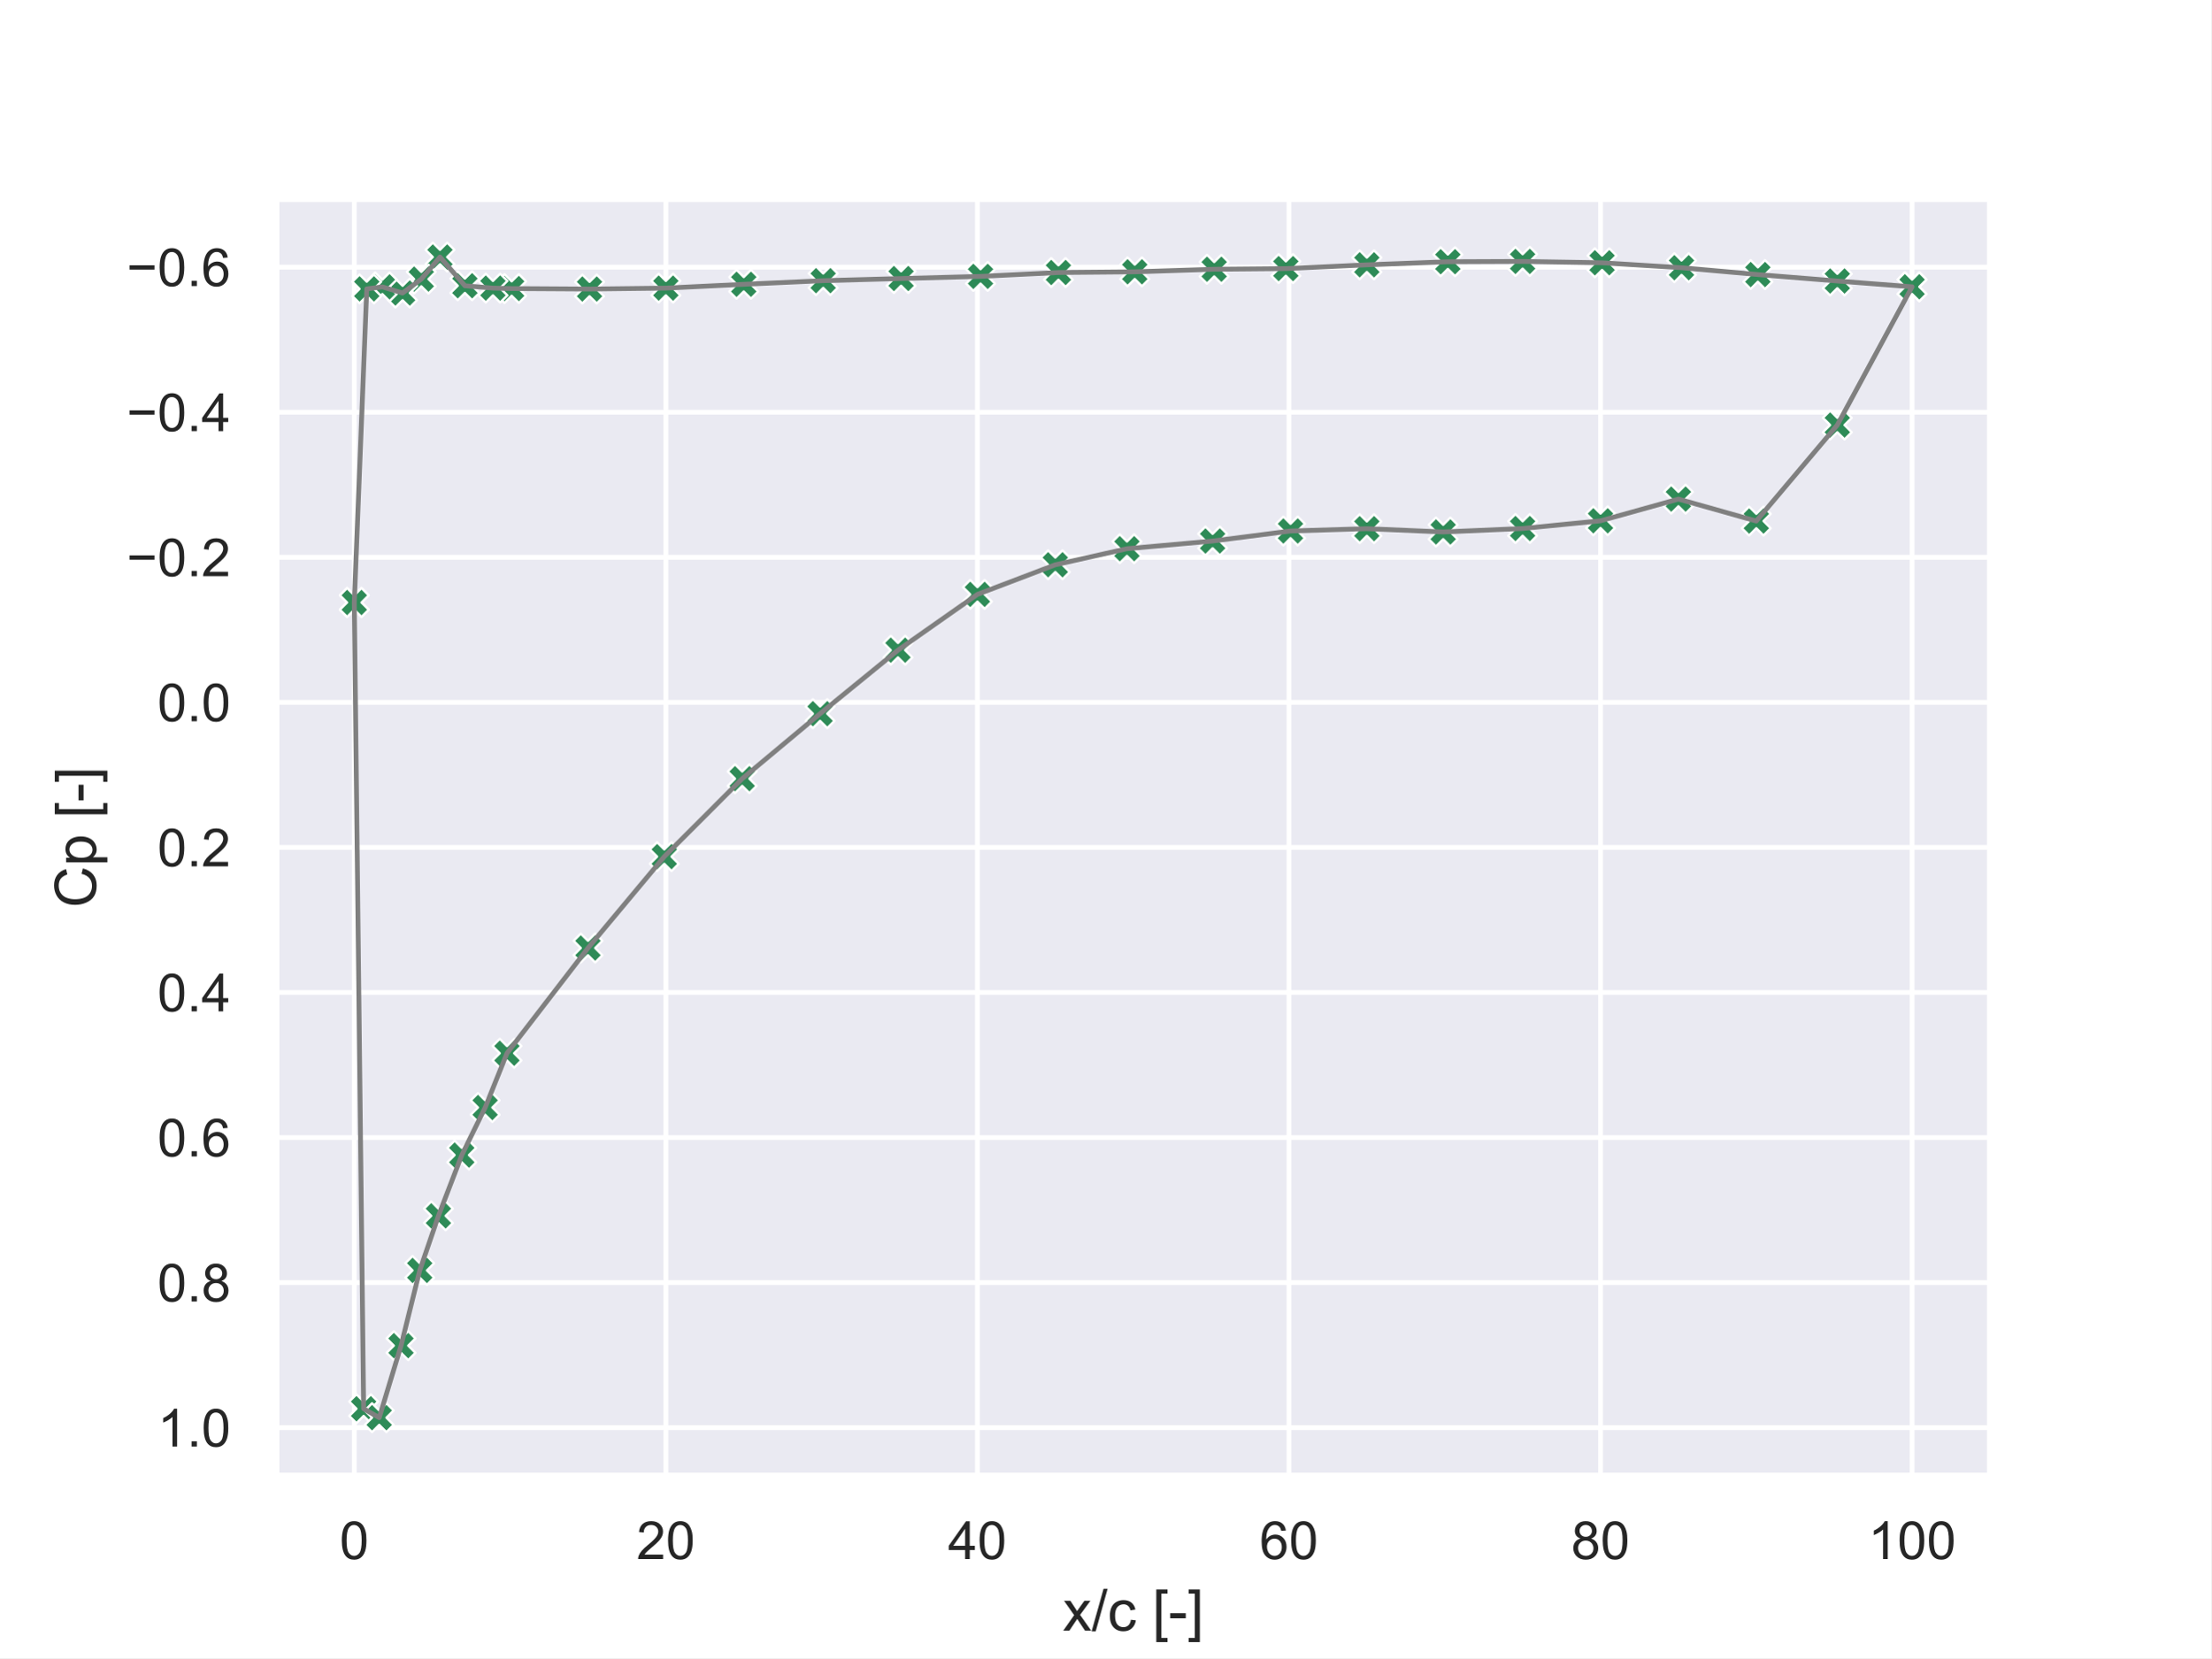
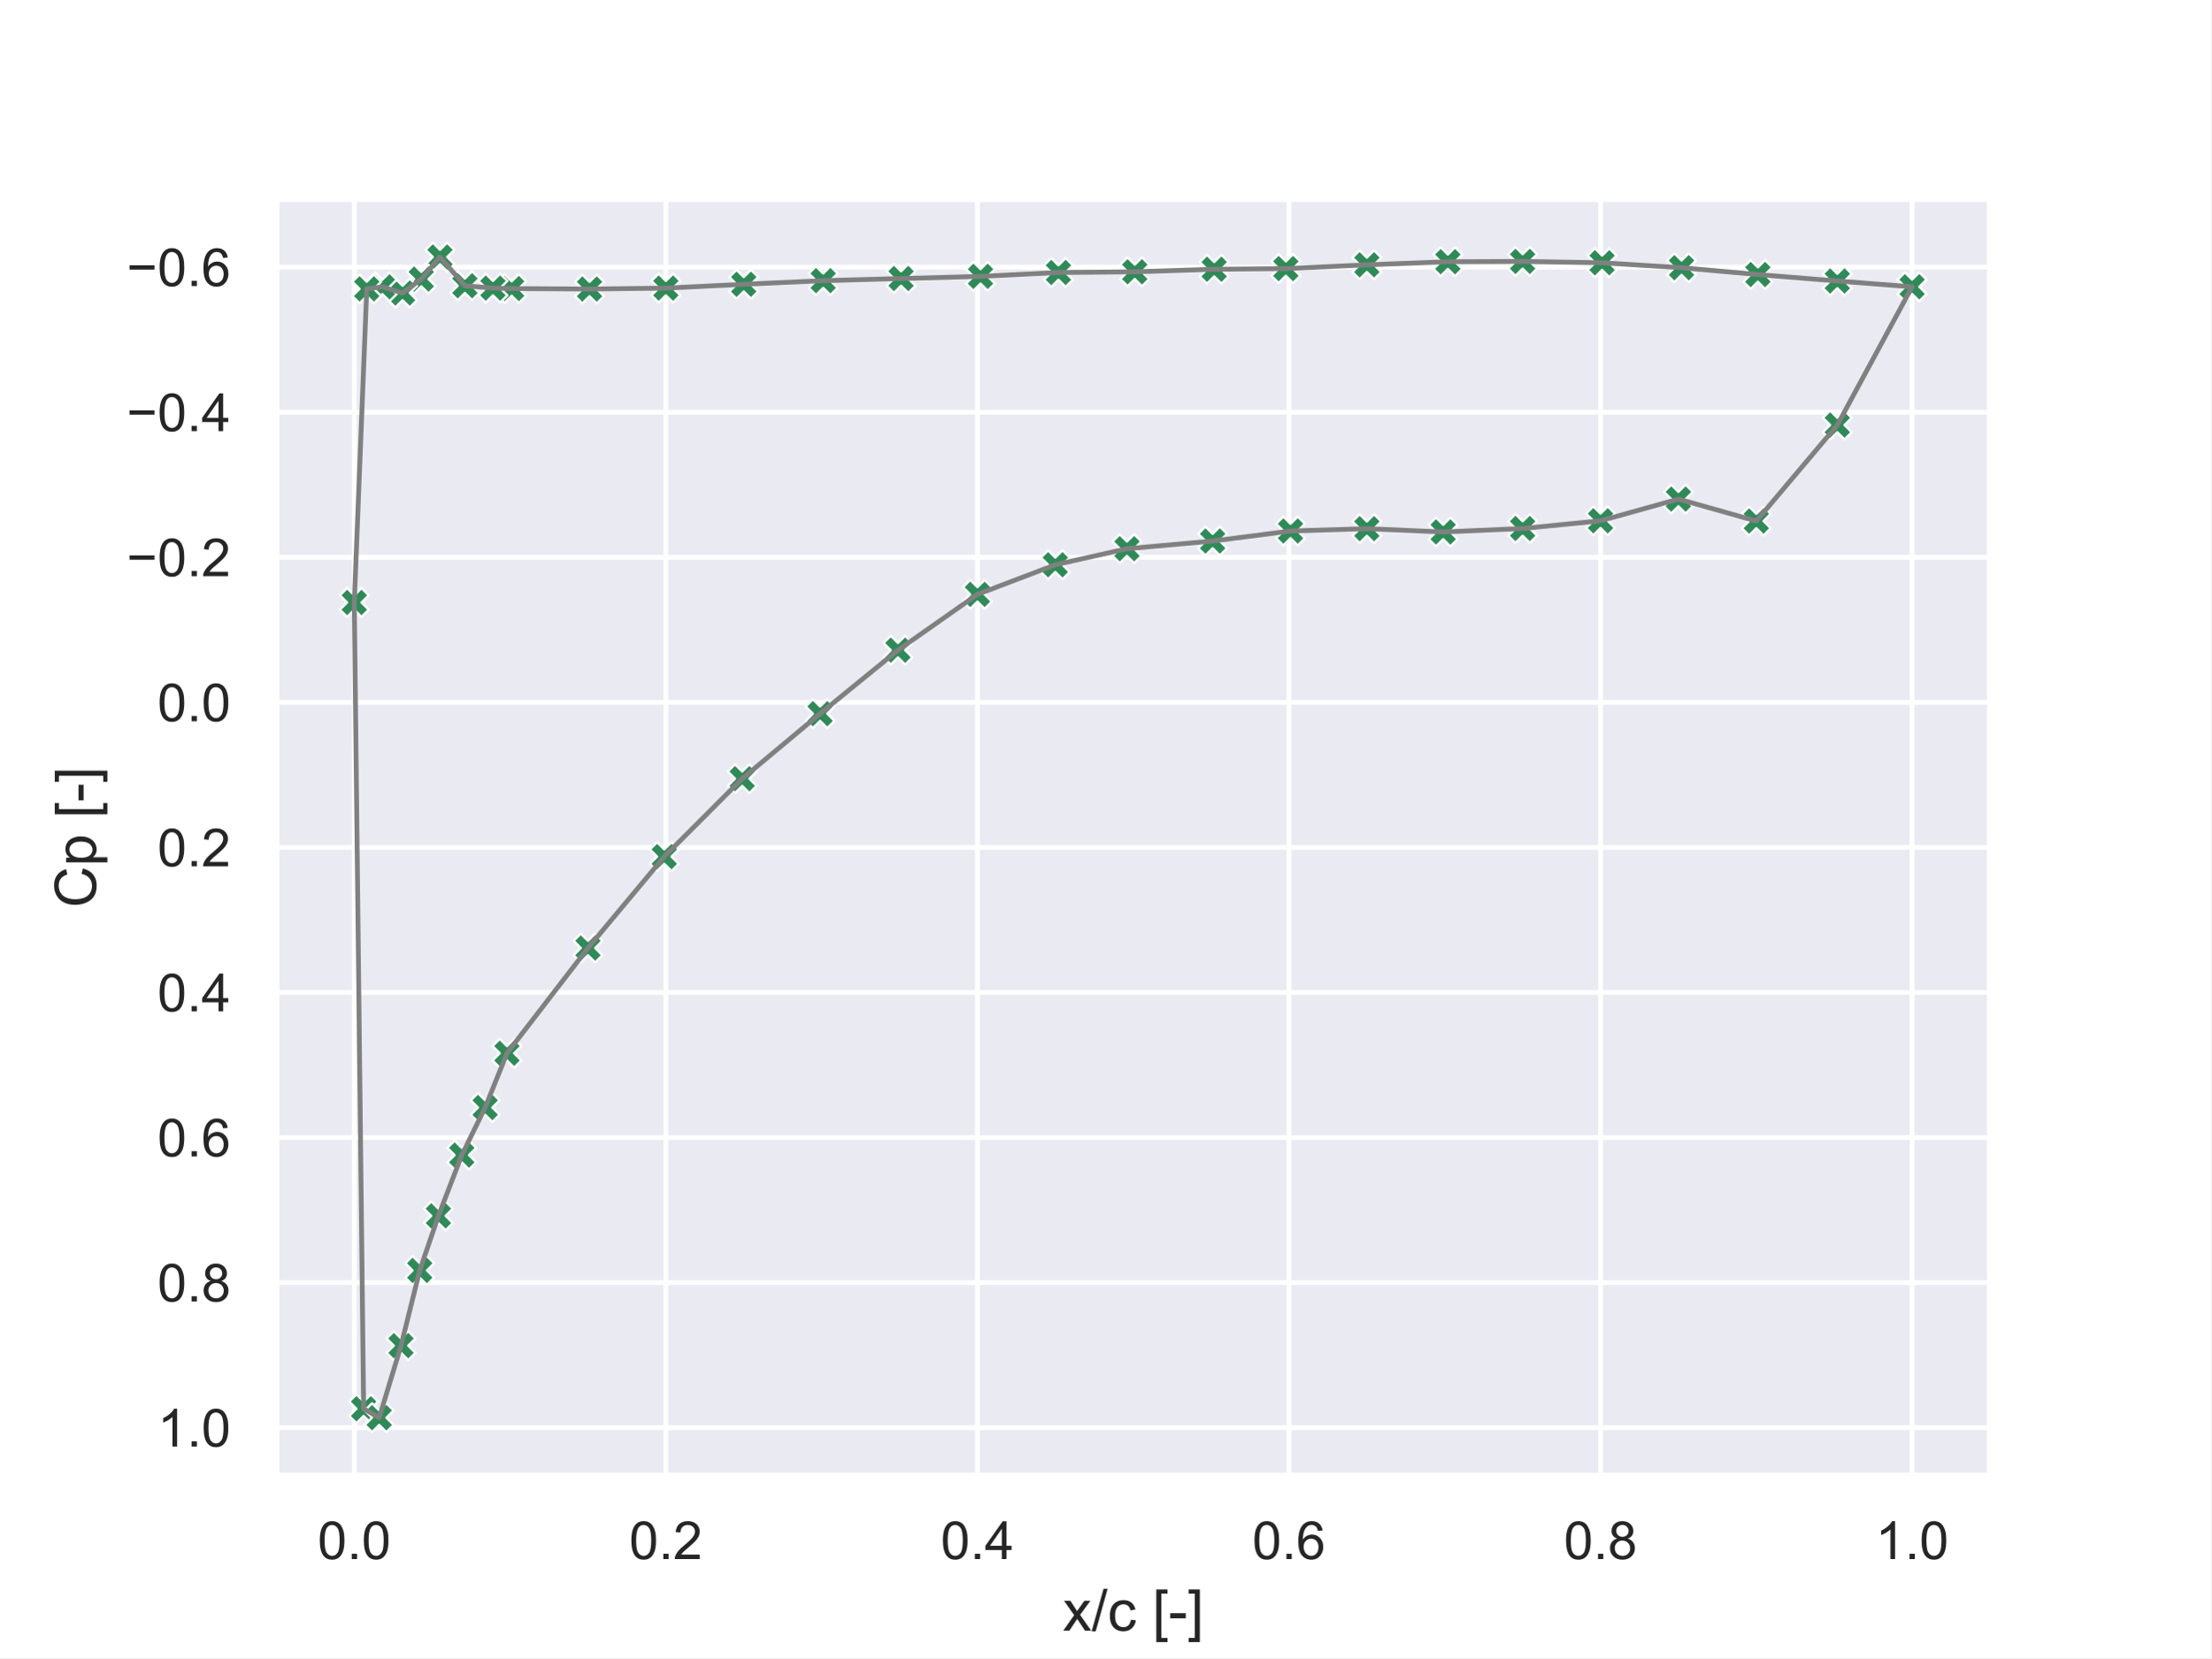
<svg xmlns="http://www.w3.org/2000/svg" xmlns:xlink="http://www.w3.org/1999/xlink" width="460.8pt" height="345.6pt" viewBox="0 0 460.8 345.6" version="1.1">
  <defs>
    <style type="text/css">*{stroke-linejoin: round; stroke-linecap: butt}</style>
  </defs>
  <g id="figure_1">
    <g id="patch_1">
      <path d="M 0 345.6  L 460.8 345.6  L 460.8 0  L 0 0  z " style="fill: #ffffff" />
    </g>
    <g id="axes_1">
      <g id="patch_2">
        <path d="M 57.6 307.584  L 414.72 307.584  L 414.72 41.472  L 57.6 41.472  z " style="fill: #eaeaf2" />
      </g>
      <g id="matplotlib.axis_1">
        <g id="xtick_1">
          <g id="line2d_1">
-             <path d="M 73.833 307.584  L 73.833 41.472  " clip-path="url(#pc8e60179b9)" style="fill: none; stroke: #ffffff; stroke-linecap: round" />
+             <path d="M 73.833 307.584  L 73.833 41.472  " clip-path="url(#p82bed51381)" style="fill: none; stroke: #ffffff; stroke-linecap: round" />
          </g>
          <g id="text_1">
-             <g style="fill: #262626" transform="translate(70.77421 324.9576) scale(0.11 -0.11)">
+             <g style="fill: #262626" transform="translate(66.18773 324.9576) scale(0.11 -0.11)">
              <defs>
                <path id="ArialMT-30" d="M 266 2259  Q 266 3072 433 3567  Q 600 4063 929 4331  Q 1259 4600 1759 4600  Q 2128 4600 2406 4451  Q 2684 4303 2865 4023  Q 3047 3744 3150 3342  Q 3253 2941 3253 2259  Q 3253 1453 3087 958  Q 2922 463 2592 192  Q 2263 -78 1759 -78  Q 1097 -78 719 397  Q 266 969 266 2259  z M 844 2259  Q 844 1131 1108 757  Q 1372 384 1759 384  Q 2147 384 2411 759  Q 2675 1134 2675 2259  Q 2675 3391 2411 3762  Q 2147 4134 1753 4134  Q 1366 4134 1134 3806  Q 844 3388 844 2259  z " transform="scale(0.015625)" />
-               </defs>
-               <use xlink:href="#ArialMT-30" />
+                 <path id="ArialMT-2e" d="M 581 0  L 581 641  L 1222 641  L 1222 0  L 581 0  z " transform="scale(0.015625)" />
+               </defs>
+               <use xlink:href="#ArialMT-30" />
+               <use xlink:href="#ArialMT-2e" x="55.615" />
+               <use xlink:href="#ArialMT-30" x="83.398" />
            </g>
          </g>
        </g>
        <g id="xtick_2">
          <g id="line2d_2">
-             <path d="M 138.764 307.584  L 138.764 41.472  " clip-path="url(#pc8e60179b9)" style="fill: none; stroke: #ffffff; stroke-linecap: round" />
+             <path d="M 138.764 307.584  L 138.764 41.472  " clip-path="url(#p82bed51381)" style="fill: none; stroke: #ffffff; stroke-linecap: round" />
          </g>
          <g id="text_2">
-             <g style="fill: #262626" transform="translate(132.6466 324.9576) scale(0.11 -0.11)">
+             <g style="fill: #262626" transform="translate(131.1186 324.9576) scale(0.11 -0.11)">
              <defs>
                <path id="ArialMT-32" d="M 3222 541  L 3222 0  L 194 0  Q 188 203 259 391  Q 375 700 629 1000  Q 884 1300 1366 1694  Q 2113 2306 2375 2664  Q 2638 3022 2638 3341  Q 2638 3675 2398 3904  Q 2159 4134 1775 4134  Q 1369 4134 1125 3890  Q 881 3647 878 3216  L 300 3275  Q 359 3922 746 4261  Q 1134 4600 1788 4600  Q 2447 4600 2831 4234  Q 3216 3869 3216 3328  Q 3216 3053 3103 2787  Q 2991 2522 2730 2228  Q 2469 1934 1863 1422  Q 1356 997 1212 845  Q 1069 694 975 541  L 3222 541  z " transform="scale(0.015625)" />
              </defs>
-               <use xlink:href="#ArialMT-32" />
-               <use xlink:href="#ArialMT-30" x="55.615" />
+               <use xlink:href="#ArialMT-30" />
+               <use xlink:href="#ArialMT-2e" x="55.615" />
+               <use xlink:href="#ArialMT-32" x="83.398" />
            </g>
          </g>
        </g>
        <g id="xtick_3">
          <g id="line2d_3">
-             <path d="M 203.695 307.584  L 203.695 41.472  " clip-path="url(#pc8e60179b9)" style="fill: none; stroke: #ffffff; stroke-linecap: round" />
+             <path d="M 203.695 307.584  L 203.695 41.472  " clip-path="url(#p82bed51381)" style="fill: none; stroke: #ffffff; stroke-linecap: round" />
          </g>
          <g id="text_3">
-             <g style="fill: #262626" transform="translate(197.5775 324.9576) scale(0.11 -0.11)">
+             <g style="fill: #262626" transform="translate(196.0495 324.9576) scale(0.11 -0.11)">
              <defs>
                <path id="ArialMT-34" d="M 2069 0  L 2069 1097  L 81 1097  L 81 1613  L 2172 4581  L 2631 4581  L 2631 1613  L 3250 1613  L 3250 1097  L 2631 1097  L 2631 0  L 2069 0  z M 2069 1613  L 2069 3678  L 634 1613  L 2069 1613  z " transform="scale(0.015625)" />
              </defs>
-               <use xlink:href="#ArialMT-34" />
-               <use xlink:href="#ArialMT-30" x="55.615" />
+               <use xlink:href="#ArialMT-30" />
+               <use xlink:href="#ArialMT-2e" x="55.615" />
+               <use xlink:href="#ArialMT-34" x="83.398" />
            </g>
          </g>
        </g>
        <g id="xtick_4">
          <g id="line2d_4">
-             <path d="M 268.625 307.584  L 268.625 41.472  " clip-path="url(#pc8e60179b9)" style="fill: none; stroke: #ffffff; stroke-linecap: round" />
+             <path d="M 268.625 307.584  L 268.625 41.472  " clip-path="url(#p82bed51381)" style="fill: none; stroke: #ffffff; stroke-linecap: round" />
          </g>
          <g id="text_4">
-             <g style="fill: #262626" transform="translate(262.5084 324.9576) scale(0.11 -0.11)">
+             <g style="fill: #262626" transform="translate(260.9805 324.9576) scale(0.11 -0.11)">
              <defs>
                <path id="ArialMT-36" d="M 3184 3459  L 2625 3416  Q 2550 3747 2413 3897  Q 2184 4138 1850 4138  Q 1581 4138 1378 3988  Q 1113 3794 959 3422  Q 806 3050 800 2363  Q 1003 2672 1297 2822  Q 1591 2972 1913 2972  Q 2475 2972 2870 2558  Q 3266 2144 3266 1488  Q 3266 1056 3080 686  Q 2894 316 2569 119  Q 2244 -78 1831 -78  Q 1128 -78 684 439  Q 241 956 241 2144  Q 241 3472 731 4075  Q 1159 4600 1884 4600  Q 2425 4600 2770 4297  Q 3116 3994 3184 3459  z M 888 1484  Q 888 1194 1011 928  Q 1134 663 1356 523  Q 1578 384 1822 384  Q 2178 384 2434 671  Q 2691 959 2691 1453  Q 2691 1928 2437 2201  Q 2184 2475 1800 2475  Q 1419 2475 1153 2201  Q 888 1928 888 1484  z " transform="scale(0.015625)" />
              </defs>
-               <use xlink:href="#ArialMT-36" />
-               <use xlink:href="#ArialMT-30" x="55.615" />
+               <use xlink:href="#ArialMT-30" />
+               <use xlink:href="#ArialMT-2e" x="55.615" />
+               <use xlink:href="#ArialMT-36" x="83.398" />
            </g>
          </g>
        </g>
        <g id="xtick_5">
          <g id="line2d_5">
-             <path d="M 333.556 307.584  L 333.556 41.472  " clip-path="url(#pc8e60179b9)" style="fill: none; stroke: #ffffff; stroke-linecap: round" />
+             <path d="M 333.556 307.584  L 333.556 41.472  " clip-path="url(#p82bed51381)" style="fill: none; stroke: #ffffff; stroke-linecap: round" />
          </g>
          <g id="text_5">
-             <g style="fill: #262626" transform="translate(327.4393 324.9576) scale(0.11 -0.11)">
+             <g style="fill: #262626" transform="translate(325.9114 324.9576) scale(0.11 -0.11)">
              <defs>
                <path id="ArialMT-38" d="M 1131 2484  Q 781 2613 612 2850  Q 444 3088 444 3419  Q 444 3919 803 4259  Q 1163 4600 1759 4600  Q 2359 4600 2725 4251  Q 3091 3903 3091 3403  Q 3091 3084 2923 2848  Q 2756 2613 2416 2484  Q 2838 2347 3058 2040  Q 3278 1734 3278 1309  Q 3278 722 2862 322  Q 2447 -78 1769 -78  Q 1091 -78 675 323  Q 259 725 259 1325  Q 259 1772 486 2073  Q 713 2375 1131 2484  z M 1019 3438  Q 1019 3113 1228 2906  Q 1438 2700 1772 2700  Q 2097 2700 2305 2904  Q 2513 3109 2513 3406  Q 2513 3716 2298 3927  Q 2084 4138 1766 4138  Q 1444 4138 1231 3931  Q 1019 3725 1019 3438  z M 838 1322  Q 838 1081 952 856  Q 1066 631 1291 507  Q 1516 384 1775 384  Q 2178 384 2440 643  Q 2703 903 2703 1303  Q 2703 1709 2433 1975  Q 2163 2241 1756 2241  Q 1359 2241 1098 1978  Q 838 1716 838 1322  z " transform="scale(0.015625)" />
              </defs>
-               <use xlink:href="#ArialMT-38" />
-               <use xlink:href="#ArialMT-30" x="55.615" />
+               <use xlink:href="#ArialMT-30" />
+               <use xlink:href="#ArialMT-2e" x="55.615" />
+               <use xlink:href="#ArialMT-38" x="83.398" />
            </g>
          </g>
        </g>
        <g id="xtick_6">
          <g id="line2d_6">
-             <path d="M 398.487 307.584  L 398.487 41.472  " clip-path="url(#pc8e60179b9)" style="fill: none; stroke: #ffffff; stroke-linecap: round" />
+             <path d="M 398.487 307.584  L 398.487 41.472  " clip-path="url(#p82bed51381)" style="fill: none; stroke: #ffffff; stroke-linecap: round" />
          </g>
          <g id="text_6">
-             <g style="fill: #262626" transform="translate(389.3117 324.9576) scale(0.11 -0.11)">
+             <g style="fill: #262626" transform="translate(390.8423 324.9576) scale(0.11 -0.11)">
              <defs>
                <path id="ArialMT-31" d="M 2384 0  L 1822 0  L 1822 3584  Q 1619 3391 1289 3197  Q 959 3003 697 2906  L 697 3450  Q 1169 3672 1522 3987  Q 1875 4303 2022 4600  L 2384 4600  L 2384 0  z " transform="scale(0.015625)" />
              </defs>
              <use xlink:href="#ArialMT-31" />
-               <use xlink:href="#ArialMT-30" x="55.615" />
-               <use xlink:href="#ArialMT-30" x="111.23" />
+               <use xlink:href="#ArialMT-2e" x="55.615" />
+               <use xlink:href="#ArialMT-30" x="83.398" />
            </g>
          </g>
        </g>
        <g id="text_7">
          <g style="fill: #262626" transform="translate(221.4947 339.8795) scale(0.12 -0.12)">
            <defs>
              <path id="ArialMT-78" d="M 47 0  L 1259 1725  L 138 3319  L 841 3319  L 1350 2541  Q 1494 2319 1581 2169  Q 1719 2375 1834 2534  L 2394 3319  L 3066 3319  L 1919 1756  L 3153 0  L 2463 0  L 1781 1031  L 1600 1309  L 728 0  L 47 0  z " transform="scale(0.015625)" />
              <path id="ArialMT-2f" d="M 0 -78  L 1328 4659  L 1778 4659  L 453 -78  L 0 -78  z " transform="scale(0.015625)" />
              <path id="ArialMT-63" d="M 2588 1216  L 3141 1144  Q 3050 572 2676 248  Q 2303 -75 1759 -75  Q 1078 -75 664 370  Q 250 816 250 1647  Q 250 2184 428 2587  Q 606 2991 970 3192  Q 1334 3394 1763 3394  Q 2303 3394 2647 3120  Q 2991 2847 3088 2344  L 2541 2259  Q 2463 2594 2264 2762  Q 2066 2931 1784 2931  Q 1359 2931 1093 2626  Q 828 2322 828 1663  Q 828 994 1084 691  Q 1341 388 1753 388  Q 2084 388 2306 591  Q 2528 794 2588 1216  z " transform="scale(0.015625)" />
              <path id="ArialMT-20" transform="scale(0.015625)" />
              <path id="ArialMT-5b" d="M 434 -1272  L 434 4581  L 1675 4581  L 1675 4116  L 997 4116  L 997 -806  L 1675 -806  L 1675 -1272  L 434 -1272  z " transform="scale(0.015625)" />
              <path id="ArialMT-2d" d="M 203 1375  L 203 1941  L 1931 1941  L 1931 1375  L 203 1375  z " transform="scale(0.015625)" />
              <path id="ArialMT-5d" d="M 1363 -1272  L 122 -1272  L 122 -806  L 800 -806  L 800 4116  L 122 4116  L 122 4581  L 1363 4581  L 1363 -1272  z " transform="scale(0.015625)" />
            </defs>
            <use xlink:href="#ArialMT-78" />
            <use xlink:href="#ArialMT-2f" x="50" />
            <use xlink:href="#ArialMT-63" x="77.783" />
            <use xlink:href="#ArialMT-20" x="127.783" />
            <use xlink:href="#ArialMT-5b" x="155.566" />
            <use xlink:href="#ArialMT-2d" x="183.35" />
            <use xlink:href="#ArialMT-5d" x="216.65" />
          </g>
        </g>
      </g>
      <g id="matplotlib.axis_2">
        <g id="ytick_1">
          <g id="line2d_7">
-             <path d="M 57.6 55.686  L 414.72 55.686  " clip-path="url(#pc8e60179b9)" style="fill: none; stroke: #ffffff; stroke-linecap: round" />
+             <path d="M 57.6 55.686  L 414.72 55.686  " clip-path="url(#p82bed51381)" style="fill: none; stroke: #ffffff; stroke-linecap: round" />
          </g>
          <g id="text_8">
            <g style="fill: #262626" transform="translate(26.38531 59.62283) scale(0.11 -0.11)">
              <defs>
                <path id="ArialMT-2212" d="M 3381 1997  L 356 1997  L 356 2522  L 3381 2522  L 3381 1997  z " transform="scale(0.015625)" />
-                 <path id="ArialMT-2e" d="M 581 0  L 581 641  L 1222 641  L 1222 0  L 581 0  z " transform="scale(0.015625)" />
              </defs>
              <use xlink:href="#ArialMT-2212" />
              <use xlink:href="#ArialMT-30" x="58.398" />
              <use xlink:href="#ArialMT-2e" x="114.014" />
              <use xlink:href="#ArialMT-36" x="141.797" />
            </g>
          </g>
        </g>
        <g id="ytick_2">
          <g id="line2d_8">
-             <path d="M 57.6 85.922  L 414.72 85.922  " clip-path="url(#pc8e60179b9)" style="fill: none; stroke: #ffffff; stroke-linecap: round" />
+             <path d="M 57.6 85.922  L 414.72 85.922  " clip-path="url(#p82bed51381)" style="fill: none; stroke: #ffffff; stroke-linecap: round" />
          </g>
          <g id="text_9">
            <g style="fill: #262626" transform="translate(26.38531 89.85886) scale(0.11 -0.11)">
              <use xlink:href="#ArialMT-2212" />
              <use xlink:href="#ArialMT-30" x="58.398" />
              <use xlink:href="#ArialMT-2e" x="114.014" />
              <use xlink:href="#ArialMT-34" x="141.797" />
            </g>
          </g>
        </g>
        <g id="ytick_3">
          <g id="line2d_9">
-             <path d="M 57.6 116.158  L 414.72 116.158  " clip-path="url(#pc8e60179b9)" style="fill: none; stroke: #ffffff; stroke-linecap: round" />
+             <path d="M 57.6 116.158  L 414.72 116.158  " clip-path="url(#p82bed51381)" style="fill: none; stroke: #ffffff; stroke-linecap: round" />
          </g>
          <g id="text_10">
            <g style="fill: #262626" transform="translate(26.38531 120.0949) scale(0.11 -0.11)">
              <use xlink:href="#ArialMT-2212" />
              <use xlink:href="#ArialMT-30" x="58.398" />
              <use xlink:href="#ArialMT-2e" x="114.014" />
              <use xlink:href="#ArialMT-32" x="141.797" />
            </g>
          </g>
        </g>
        <g id="ytick_4">
          <g id="line2d_10">
-             <path d="M 57.6 146.394  L 414.72 146.394  " clip-path="url(#pc8e60179b9)" style="fill: none; stroke: #ffffff; stroke-linecap: round" />
+             <path d="M 57.6 146.394  L 414.72 146.394  " clip-path="url(#p82bed51381)" style="fill: none; stroke: #ffffff; stroke-linecap: round" />
          </g>
          <g id="text_11">
            <g style="fill: #262626" transform="translate(32.81 150.3309) scale(0.11 -0.11)">
              <use xlink:href="#ArialMT-30" />
              <use xlink:href="#ArialMT-2e" x="55.615" />
              <use xlink:href="#ArialMT-30" x="83.398" />
            </g>
          </g>
        </g>
        <g id="ytick_5">
          <g id="line2d_11">
-             <path d="M 57.6 176.63  L 414.72 176.63  " clip-path="url(#pc8e60179b9)" style="fill: none; stroke: #ffffff; stroke-linecap: round" />
+             <path d="M 57.6 176.63  L 414.72 176.63  " clip-path="url(#p82bed51381)" style="fill: none; stroke: #ffffff; stroke-linecap: round" />
          </g>
          <g id="text_12">
            <g style="fill: #262626" transform="translate(32.81 180.567) scale(0.11 -0.11)">
              <use xlink:href="#ArialMT-30" />
              <use xlink:href="#ArialMT-2e" x="55.615" />
              <use xlink:href="#ArialMT-32" x="83.398" />
            </g>
          </g>
        </g>
        <g id="ytick_6">
          <g id="line2d_12">
-             <path d="M 57.6 206.866  L 414.72 206.866  " clip-path="url(#pc8e60179b9)" style="fill: none; stroke: #ffffff; stroke-linecap: round" />
+             <path d="M 57.6 206.866  L 414.72 206.866  " clip-path="url(#p82bed51381)" style="fill: none; stroke: #ffffff; stroke-linecap: round" />
          </g>
          <g id="text_13">
            <g style="fill: #262626" transform="translate(32.81 210.803) scale(0.11 -0.11)">
              <use xlink:href="#ArialMT-30" />
              <use xlink:href="#ArialMT-2e" x="55.615" />
              <use xlink:href="#ArialMT-34" x="83.398" />
            </g>
          </g>
        </g>
        <g id="ytick_7">
          <g id="line2d_13">
-             <path d="M 57.6 237.102  L 414.72 237.102  " clip-path="url(#pc8e60179b9)" style="fill: none; stroke: #ffffff; stroke-linecap: round" />
+             <path d="M 57.6 237.102  L 414.72 237.102  " clip-path="url(#p82bed51381)" style="fill: none; stroke: #ffffff; stroke-linecap: round" />
          </g>
          <g id="text_14">
            <g style="fill: #262626" transform="translate(32.81 241.039) scale(0.11 -0.11)">
              <use xlink:href="#ArialMT-30" />
              <use xlink:href="#ArialMT-2e" x="55.615" />
              <use xlink:href="#ArialMT-36" x="83.398" />
            </g>
          </g>
        </g>
        <g id="ytick_8">
          <g id="line2d_14">
-             <path d="M 57.6 267.338  L 414.72 267.338  " clip-path="url(#pc8e60179b9)" style="fill: none; stroke: #ffffff; stroke-linecap: round" />
+             <path d="M 57.6 267.338  L 414.72 267.338  " clip-path="url(#p82bed51381)" style="fill: none; stroke: #ffffff; stroke-linecap: round" />
          </g>
          <g id="text_15">
            <g style="fill: #262626" transform="translate(32.81 271.2751) scale(0.11 -0.11)">
              <use xlink:href="#ArialMT-30" />
              <use xlink:href="#ArialMT-2e" x="55.615" />
              <use xlink:href="#ArialMT-38" x="83.398" />
            </g>
          </g>
        </g>
        <g id="ytick_9">
          <g id="line2d_15">
-             <path d="M 57.6 297.574  L 414.72 297.574  " clip-path="url(#pc8e60179b9)" style="fill: none; stroke: #ffffff; stroke-linecap: round" />
+             <path d="M 57.6 297.574  L 414.72 297.574  " clip-path="url(#p82bed51381)" style="fill: none; stroke: #ffffff; stroke-linecap: round" />
          </g>
          <g id="text_16">
            <g style="fill: #262626" transform="translate(32.81 301.5111) scale(0.11 -0.11)">
              <use xlink:href="#ArialMT-31" />
              <use xlink:href="#ArialMT-2e" x="55.615" />
              <use xlink:href="#ArialMT-30" x="83.398" />
            </g>
          </g>
        </g>
        <g id="text_17">
          <g style="fill: #262626" transform="translate(20.00031 189.1961) rotate(-90) scale(0.12 -0.12)">
            <defs>
              <path id="ArialMT-43" d="M 3763 1606  L 4369 1453  Q 4178 706 3683 314  Q 3188 -78 2472 -78  Q 1731 -78 1267 223  Q 803 525 561 1097  Q 319 1669 319 2325  Q 319 3041 592 3573  Q 866 4106 1370 4382  Q 1875 4659 2481 4659  Q 3169 4659 3637 4309  Q 4106 3959 4291 3325  L 3694 3184  Q 3534 3684 3231 3912  Q 2928 4141 2469 4141  Q 1941 4141 1586 3887  Q 1231 3634 1087 3207  Q 944 2781 944 2328  Q 944 1744 1114 1308  Q 1284 872 1643 656  Q 2003 441 2422 441  Q 2931 441 3284 734  Q 3638 1028 3763 1606  z " transform="scale(0.015625)" />
              <path id="ArialMT-70" d="M 422 -1272  L 422 3319  L 934 3319  L 934 2888  Q 1116 3141 1344 3267  Q 1572 3394 1897 3394  Q 2322 3394 2647 3175  Q 2972 2956 3137 2557  Q 3303 2159 3303 1684  Q 3303 1175 3120 767  Q 2938 359 2589 142  Q 2241 -75 1856 -75  Q 1575 -75 1351 44  Q 1128 163 984 344  L 984 -1272  L 422 -1272  z M 931 1641  Q 931 1000 1190 694  Q 1450 388 1819 388  Q 2194 388 2461 705  Q 2728 1022 2728 1688  Q 2728 2322 2467 2637  Q 2206 2953 1844 2953  Q 1484 2953 1207 2617  Q 931 2281 931 1641  z " transform="scale(0.015625)" />
            </defs>
            <use xlink:href="#ArialMT-43" />
            <use xlink:href="#ArialMT-70" x="72.217" />
            <use xlink:href="#ArialMT-20" x="127.832" />
            <use xlink:href="#ArialMT-5b" x="155.615" />
            <use xlink:href="#ArialMT-2d" x="183.398" />
            <use xlink:href="#ArialMT-5d" x="216.699" />
          </g>
        </g>
      </g>
      <g id="PathCollection_1">
        <defs>
-           <path id="mdf09793ddb" d="M -1.5 3  L 0 1.5  L 1.5 3  L 3 1.5  L 1.5 0  L 3 -1.5  L 1.5 -3  L 0 -1.5  L -1.5 -3  L -3 -1.5  L -1.5 0  L -3 1.5  z " style="stroke: #ffffff; stroke-width: 0.48" />
+           <path id="m876c572cea" d="M -1.5 3  L 0 1.5  L 1.5 3  L 3 1.5  L 1.5 0  L 3 -1.5  L 1.5 -3  L 0 -1.5  L -1.5 -3  L -3 -1.5  L -1.5 0  L -3 1.5  z " style="stroke: #ffffff; stroke-width: 0.48" />
        </defs>
-         <g clip-path="url(#pc8e60179b9)">
-           <use xlink:href="#mdf09793ddb" x="398.487" y="59.774" style="fill: #2e8b57; stroke: #ffffff; stroke-width: 0.48" />
-           <use xlink:href="#mdf09793ddb" x="382.904" y="58.565" style="fill: #2e8b57; stroke: #ffffff; stroke-width: 0.48" />
-           <use xlink:href="#mdf09793ddb" x="366.346" y="57.221" style="fill: #2e8b57; stroke: #ffffff; stroke-width: 0.48" />
-           <use xlink:href="#mdf09793ddb" x="350.438" y="55.795" style="fill: #2e8b57; stroke: #ffffff; stroke-width: 0.48" />
-           <use xlink:href="#mdf09793ddb" x="333.881" y="54.767" style="fill: #2e8b57; stroke: #ffffff; stroke-width: 0.48" />
-           <use xlink:href="#mdf09793ddb" x="317.324" y="54.483" style="fill: #2e8b57; stroke: #ffffff; stroke-width: 0.48" />
-           <use xlink:href="#mdf09793ddb" x="301.74" y="54.549" style="fill: #2e8b57; stroke: #ffffff; stroke-width: 0.48" />
-           <use xlink:href="#mdf09793ddb" x="284.858" y="55.193" style="fill: #2e8b57; stroke: #ffffff; stroke-width: 0.48" />
-           <use xlink:href="#mdf09793ddb" x="267.976" y="55.978" style="fill: #2e8b57; stroke: #ffffff; stroke-width: 0.48" />
-           <use xlink:href="#mdf09793ddb" x="253.042" y="56.115" style="fill: #2e8b57; stroke: #ffffff; stroke-width: 0.48" />
-           <use xlink:href="#mdf09793ddb" x="236.485" y="56.654" style="fill: #2e8b57; stroke: #ffffff; stroke-width: 0.48" />
-           <use xlink:href="#mdf09793ddb" x="220.577" y="56.797" style="fill: #2e8b57; stroke: #ffffff; stroke-width: 0.48" />
-           <use xlink:href="#mdf09793ddb" x="204.344" y="57.603" style="fill: #2e8b57; stroke: #ffffff; stroke-width: 0.48" />
-           <use xlink:href="#mdf09793ddb" x="187.786" y="58.05" style="fill: #2e8b57; stroke: #ffffff; stroke-width: 0.48" />
-           <use xlink:href="#mdf09793ddb" x="171.554" y="58.498" style="fill: #2e8b57; stroke: #ffffff; stroke-width: 0.48" />
-           <use xlink:href="#mdf09793ddb" x="154.996" y="59.251" style="fill: #2e8b57; stroke: #ffffff; stroke-width: 0.48" />
-           <use xlink:href="#mdf09793ddb" x="138.764" y="60.048" style="fill: #2e8b57; stroke: #ffffff; stroke-width: 0.48" />
-           <use xlink:href="#mdf09793ddb" x="122.856" y="60.241" style="fill: #2e8b57; stroke: #ffffff; stroke-width: 0.48" />
-           <use xlink:href="#mdf09793ddb" x="106.623" y="60.14" style="fill: #2e8b57; stroke: #ffffff; stroke-width: 0.48" />
-           <use xlink:href="#mdf09793ddb" x="102.727" y="60.049" style="fill: #2e8b57; stroke: #ffffff; stroke-width: 0.48" />
-           <use xlink:href="#mdf09793ddb" x="96.883" y="59.556" style="fill: #2e8b57; stroke: #ffffff; stroke-width: 0.48" />
-           <use xlink:href="#mdf09793ddb" x="91.689" y="53.568" style="fill: #2e8b57; stroke: #ffffff; stroke-width: 0.48" />
-           <use xlink:href="#mdf09793ddb" x="87.793" y="58.165" style="fill: #2e8b57; stroke: #ffffff; stroke-width: 0.48" />
-           <use xlink:href="#mdf09793ddb" x="83.897" y="61.068" style="fill: #2e8b57; stroke: #ffffff; stroke-width: 0.48" />
-           <use xlink:href="#mdf09793ddb" x="79.677" y="59.788" style="fill: #2e8b57; stroke: #ffffff; stroke-width: 0.48" />
-           <use xlink:href="#mdf09793ddb" x="76.43" y="60.208" style="fill: #2e8b57; stroke: #ffffff; stroke-width: 0.48" />
-           <use xlink:href="#mdf09793ddb" x="73.833" y="125.549" style="fill: #2e8b57; stroke: #ffffff; stroke-width: 0.48" />
-           <use xlink:href="#mdf09793ddb" x="73.833" y="125.577" style="fill: #2e8b57; stroke: #ffffff; stroke-width: 0.48" />
-           <use xlink:href="#mdf09793ddb" x="75.781" y="293.627" style="fill: #2e8b57; stroke: #ffffff; stroke-width: 0.48" />
-           <use xlink:href="#mdf09793ddb" x="79.027" y="295.488" style="fill: #2e8b57; stroke: #ffffff; stroke-width: 0.48" />
-           <use xlink:href="#mdf09793ddb" x="83.572" y="280.476" style="fill: #2e8b57; stroke: #ffffff; stroke-width: 0.48" />
-           <use xlink:href="#mdf09793ddb" x="87.468" y="264.8" style="fill: #2e8b57; stroke: #ffffff; stroke-width: 0.48" />
-           <use xlink:href="#mdf09793ddb" x="91.364" y="253.422" style="fill: #2e8b57; stroke: #ffffff; stroke-width: 0.48" />
-           <use xlink:href="#mdf09793ddb" x="96.234" y="240.758" style="fill: #2e8b57; stroke: #ffffff; stroke-width: 0.48" />
-           <use xlink:href="#mdf09793ddb" x="101.104" y="230.845" style="fill: #2e8b57; stroke: #ffffff; stroke-width: 0.48" />
-           <use xlink:href="#mdf09793ddb" x="105.649" y="219.531" style="fill: #2e8b57; stroke: #ffffff; stroke-width: 0.48" />
-           <use xlink:href="#mdf09793ddb" x="122.531" y="197.599" style="fill: #2e8b57; stroke: #ffffff; stroke-width: 0.48" />
-           <use xlink:href="#mdf09793ddb" x="138.439" y="178.544" style="fill: #2e8b57; stroke: #ffffff; stroke-width: 0.48" />
-           <use xlink:href="#mdf09793ddb" x="154.672" y="162.3" style="fill: #2e8b57; stroke: #ffffff; stroke-width: 0.48" />
-           <use xlink:href="#mdf09793ddb" x="170.904" y="148.75" style="fill: #2e8b57; stroke: #ffffff; stroke-width: 0.48" />
-           <use xlink:href="#mdf09793ddb" x="187.137" y="135.514" style="fill: #2e8b57; stroke: #ffffff; stroke-width: 0.48" />
-           <use xlink:href="#mdf09793ddb" x="203.695" y="123.885" style="fill: #2e8b57; stroke: #ffffff; stroke-width: 0.48" />
-           <use xlink:href="#mdf09793ddb" x="219.927" y="117.714" style="fill: #2e8b57; stroke: #ffffff; stroke-width: 0.48" />
-           <use xlink:href="#mdf09793ddb" x="234.861" y="114.365" style="fill: #2e8b57; stroke: #ffffff; stroke-width: 0.48" />
-           <use xlink:href="#mdf09793ddb" x="252.717" y="112.764" style="fill: #2e8b57; stroke: #ffffff; stroke-width: 0.48" />
-           <use xlink:href="#mdf09793ddb" x="268.95" y="110.673" style="fill: #2e8b57; stroke: #ffffff; stroke-width: 0.48" />
-           <use xlink:href="#mdf09793ddb" x="284.858" y="110.186" style="fill: #2e8b57; stroke: #ffffff; stroke-width: 0.48" />
-           <use xlink:href="#mdf09793ddb" x="300.766" y="110.876" style="fill: #2e8b57; stroke: #ffffff; stroke-width: 0.48" />
-           <use xlink:href="#mdf09793ddb" x="317.324" y="110.153" style="fill: #2e8b57; stroke: #ffffff; stroke-width: 0.48" />
-           <use xlink:href="#mdf09793ddb" x="333.556" y="108.548" style="fill: #2e8b57; stroke: #ffffff; stroke-width: 0.48" />
-           <use xlink:href="#mdf09793ddb" x="349.789" y="104.021" style="fill: #2e8b57; stroke: #ffffff; stroke-width: 0.48" />
-           <use xlink:href="#mdf09793ddb" x="366.022" y="108.598" style="fill: #2e8b57; stroke: #ffffff; stroke-width: 0.48" />
-           <use xlink:href="#mdf09793ddb" x="382.904" y="88.586" style="fill: #2e8b57; stroke: #ffffff; stroke-width: 0.48" />
-           <use xlink:href="#mdf09793ddb" x="398.487" y="59.774" style="fill: #2e8b57; stroke: #ffffff; stroke-width: 0.48" />
+         <g clip-path="url(#p82bed51381)">
+           <use xlink:href="#m876c572cea" x="398.487" y="59.774" style="fill: #2e8b57; stroke: #ffffff; stroke-width: 0.48" />
+           <use xlink:href="#m876c572cea" x="382.904" y="58.565" style="fill: #2e8b57; stroke: #ffffff; stroke-width: 0.48" />
+           <use xlink:href="#m876c572cea" x="366.346" y="57.221" style="fill: #2e8b57; stroke: #ffffff; stroke-width: 0.48" />
+           <use xlink:href="#m876c572cea" x="350.438" y="55.795" style="fill: #2e8b57; stroke: #ffffff; stroke-width: 0.48" />
+           <use xlink:href="#m876c572cea" x="333.881" y="54.767" style="fill: #2e8b57; stroke: #ffffff; stroke-width: 0.48" />
+           <use xlink:href="#m876c572cea" x="317.324" y="54.483" style="fill: #2e8b57; stroke: #ffffff; stroke-width: 0.48" />
+           <use xlink:href="#m876c572cea" x="301.74" y="54.549" style="fill: #2e8b57; stroke: #ffffff; stroke-width: 0.48" />
+           <use xlink:href="#m876c572cea" x="284.858" y="55.193" style="fill: #2e8b57; stroke: #ffffff; stroke-width: 0.48" />
+           <use xlink:href="#m876c572cea" x="267.976" y="55.978" style="fill: #2e8b57; stroke: #ffffff; stroke-width: 0.48" />
+           <use xlink:href="#m876c572cea" x="253.042" y="56.115" style="fill: #2e8b57; stroke: #ffffff; stroke-width: 0.48" />
+           <use xlink:href="#m876c572cea" x="236.485" y="56.654" style="fill: #2e8b57; stroke: #ffffff; stroke-width: 0.48" />
+           <use xlink:href="#m876c572cea" x="220.577" y="56.797" style="fill: #2e8b57; stroke: #ffffff; stroke-width: 0.48" />
+           <use xlink:href="#m876c572cea" x="204.344" y="57.603" style="fill: #2e8b57; stroke: #ffffff; stroke-width: 0.48" />
+           <use xlink:href="#m876c572cea" x="187.786" y="58.05" style="fill: #2e8b57; stroke: #ffffff; stroke-width: 0.48" />
+           <use xlink:href="#m876c572cea" x="171.554" y="58.498" style="fill: #2e8b57; stroke: #ffffff; stroke-width: 0.48" />
+           <use xlink:href="#m876c572cea" x="154.996" y="59.251" style="fill: #2e8b57; stroke: #ffffff; stroke-width: 0.48" />
+           <use xlink:href="#m876c572cea" x="138.764" y="60.048" style="fill: #2e8b57; stroke: #ffffff; stroke-width: 0.48" />
+           <use xlink:href="#m876c572cea" x="122.856" y="60.241" style="fill: #2e8b57; stroke: #ffffff; stroke-width: 0.48" />
+           <use xlink:href="#m876c572cea" x="106.623" y="60.14" style="fill: #2e8b57; stroke: #ffffff; stroke-width: 0.48" />
+           <use xlink:href="#m876c572cea" x="102.727" y="60.049" style="fill: #2e8b57; stroke: #ffffff; stroke-width: 0.48" />
+           <use xlink:href="#m876c572cea" x="96.883" y="59.556" style="fill: #2e8b57; stroke: #ffffff; stroke-width: 0.48" />
+           <use xlink:href="#m876c572cea" x="91.689" y="53.568" style="fill: #2e8b57; stroke: #ffffff; stroke-width: 0.48" />
+           <use xlink:href="#m876c572cea" x="87.793" y="58.165" style="fill: #2e8b57; stroke: #ffffff; stroke-width: 0.48" />
+           <use xlink:href="#m876c572cea" x="83.897" y="61.068" style="fill: #2e8b57; stroke: #ffffff; stroke-width: 0.48" />
+           <use xlink:href="#m876c572cea" x="79.677" y="59.788" style="fill: #2e8b57; stroke: #ffffff; stroke-width: 0.48" />
+           <use xlink:href="#m876c572cea" x="76.43" y="60.208" style="fill: #2e8b57; stroke: #ffffff; stroke-width: 0.48" />
+           <use xlink:href="#m876c572cea" x="73.833" y="125.549" style="fill: #2e8b57; stroke: #ffffff; stroke-width: 0.48" />
+           <use xlink:href="#m876c572cea" x="73.833" y="125.577" style="fill: #2e8b57; stroke: #ffffff; stroke-width: 0.48" />
+           <use xlink:href="#m876c572cea" x="75.781" y="293.627" style="fill: #2e8b57; stroke: #ffffff; stroke-width: 0.48" />
+           <use xlink:href="#m876c572cea" x="79.027" y="295.488" style="fill: #2e8b57; stroke: #ffffff; stroke-width: 0.48" />
+           <use xlink:href="#m876c572cea" x="83.572" y="280.476" style="fill: #2e8b57; stroke: #ffffff; stroke-width: 0.48" />
+           <use xlink:href="#m876c572cea" x="87.468" y="264.8" style="fill: #2e8b57; stroke: #ffffff; stroke-width: 0.48" />
+           <use xlink:href="#m876c572cea" x="91.364" y="253.422" style="fill: #2e8b57; stroke: #ffffff; stroke-width: 0.48" />
+           <use xlink:href="#m876c572cea" x="96.234" y="240.758" style="fill: #2e8b57; stroke: #ffffff; stroke-width: 0.48" />
+           <use xlink:href="#m876c572cea" x="101.104" y="230.845" style="fill: #2e8b57; stroke: #ffffff; stroke-width: 0.48" />
+           <use xlink:href="#m876c572cea" x="105.649" y="219.531" style="fill: #2e8b57; stroke: #ffffff; stroke-width: 0.48" />
+           <use xlink:href="#m876c572cea" x="122.531" y="197.599" style="fill: #2e8b57; stroke: #ffffff; stroke-width: 0.48" />
+           <use xlink:href="#m876c572cea" x="138.439" y="178.544" style="fill: #2e8b57; stroke: #ffffff; stroke-width: 0.48" />
+           <use xlink:href="#m876c572cea" x="154.672" y="162.3" style="fill: #2e8b57; stroke: #ffffff; stroke-width: 0.48" />
+           <use xlink:href="#m876c572cea" x="170.904" y="148.75" style="fill: #2e8b57; stroke: #ffffff; stroke-width: 0.48" />
+           <use xlink:href="#m876c572cea" x="187.137" y="135.514" style="fill: #2e8b57; stroke: #ffffff; stroke-width: 0.48" />
+           <use xlink:href="#m876c572cea" x="203.695" y="123.885" style="fill: #2e8b57; stroke: #ffffff; stroke-width: 0.48" />
+           <use xlink:href="#m876c572cea" x="219.927" y="117.714" style="fill: #2e8b57; stroke: #ffffff; stroke-width: 0.48" />
+           <use xlink:href="#m876c572cea" x="234.861" y="114.365" style="fill: #2e8b57; stroke: #ffffff; stroke-width: 0.48" />
+           <use xlink:href="#m876c572cea" x="252.717" y="112.764" style="fill: #2e8b57; stroke: #ffffff; stroke-width: 0.48" />
+           <use xlink:href="#m876c572cea" x="268.95" y="110.673" style="fill: #2e8b57; stroke: #ffffff; stroke-width: 0.48" />
+           <use xlink:href="#m876c572cea" x="284.858" y="110.186" style="fill: #2e8b57; stroke: #ffffff; stroke-width: 0.48" />
+           <use xlink:href="#m876c572cea" x="300.766" y="110.876" style="fill: #2e8b57; stroke: #ffffff; stroke-width: 0.48" />
+           <use xlink:href="#m876c572cea" x="317.324" y="110.153" style="fill: #2e8b57; stroke: #ffffff; stroke-width: 0.48" />
+           <use xlink:href="#m876c572cea" x="333.556" y="108.548" style="fill: #2e8b57; stroke: #ffffff; stroke-width: 0.48" />
+           <use xlink:href="#m876c572cea" x="349.789" y="104.021" style="fill: #2e8b57; stroke: #ffffff; stroke-width: 0.48" />
+           <use xlink:href="#m876c572cea" x="366.022" y="108.598" style="fill: #2e8b57; stroke: #ffffff; stroke-width: 0.48" />
+           <use xlink:href="#m876c572cea" x="382.904" y="88.586" style="fill: #2e8b57; stroke: #ffffff; stroke-width: 0.48" />
+           <use xlink:href="#m876c572cea" x="398.487" y="59.774" style="fill: #2e8b57; stroke: #ffffff; stroke-width: 0.48" />
        </g>
      </g>
      <g id="line2d_16">
-         <path d="M 398.487 59.774  L 382.904 58.565  L 366.346 57.221  L 350.438 55.795  L 333.881 54.767  L 317.324 54.483  L 301.74 54.549  L 284.858 55.193  L 267.976 55.978  L 253.042 56.115  L 236.485 56.654  L 220.577 56.797  L 204.344 57.603  L 187.786 58.05  L 171.554 58.498  L 154.996 59.251  L 138.764 60.048  L 122.856 60.241  L 106.623 60.14  L 102.727 60.049  L 96.883 59.556  L 91.689 53.568  L 87.793 58.165  L 83.897 61.068  L 79.677 59.788  L 76.43 60.208  L 73.833 125.549  L 73.833 125.577  L 75.781 293.627  L 79.027 295.488  L 83.572 280.476  L 87.468 264.8  L 91.364 253.422  L 96.234 240.758  L 101.104 230.845  L 105.649 219.531  L 122.531 197.599  L 138.439 178.544  L 154.672 162.3  L 170.904 148.75  L 187.137 135.514  L 203.695 123.885  L 219.927 117.714  L 234.861 114.365  L 252.717 112.764  L 268.95 110.673  L 284.858 110.186  L 300.766 110.876  L 317.324 110.153  L 333.556 108.548  L 349.789 104.021  L 366.022 108.598  L 382.904 88.586  L 398.487 59.774  " clip-path="url(#pc8e60179b9)" style="fill: none; stroke: #808080; stroke-linecap: round" />
+         <path d="M 398.487 59.774  L 382.904 58.565  L 366.346 57.221  L 350.438 55.795  L 333.881 54.767  L 317.324 54.483  L 301.74 54.549  L 284.858 55.193  L 267.976 55.978  L 253.042 56.115  L 236.485 56.654  L 220.577 56.797  L 204.344 57.603  L 187.786 58.05  L 171.554 58.498  L 154.996 59.251  L 138.764 60.048  L 122.856 60.241  L 106.623 60.14  L 102.727 60.049  L 96.883 59.556  L 91.689 53.568  L 87.793 58.165  L 83.897 61.068  L 79.677 59.788  L 76.43 60.208  L 73.833 125.549  L 73.833 125.577  L 75.781 293.627  L 79.027 295.488  L 83.572 280.476  L 87.468 264.8  L 91.364 253.422  L 96.234 240.758  L 101.104 230.845  L 105.649 219.531  L 122.531 197.599  L 138.439 178.544  L 154.672 162.3  L 170.904 148.75  L 187.137 135.514  L 203.695 123.885  L 219.927 117.714  L 234.861 114.365  L 252.717 112.764  L 268.95 110.673  L 284.858 110.186  L 300.766 110.876  L 317.324 110.153  L 333.556 108.548  L 349.789 104.021  L 366.022 108.598  L 382.904 88.586  L 398.487 59.774  " clip-path="url(#p82bed51381)" style="fill: none; stroke: #808080; stroke-linecap: round" />
      </g>
      <g id="patch_3">
        <path d="M 57.6 307.584  L 57.6 41.472  " style="fill: none; stroke: #ffffff; stroke-width: 1.25; stroke-linejoin: miter; stroke-linecap: square" />
      </g>
      <g id="patch_4">
        <path d="M 414.72 307.584  L 414.72 41.472  " style="fill: none; stroke: #ffffff; stroke-width: 1.25; stroke-linejoin: miter; stroke-linecap: square" />
      </g>
      <g id="patch_5">
        <path d="M 57.6 307.584  L 414.72 307.584  " style="fill: none; stroke: #ffffff; stroke-width: 1.25; stroke-linejoin: miter; stroke-linecap: square" />
      </g>
      <g id="patch_6">
        <path d="M 57.6 41.472  L 414.72 41.472  " style="fill: none; stroke: #ffffff; stroke-width: 1.25; stroke-linejoin: miter; stroke-linecap: square" />
      </g>
    </g>
  </g>
  <defs>
-     <clipPath id="pc8e60179b9">
+     <clipPath id="p82bed51381">
      <rect x="57.6" y="41.472" width="357.12" height="266.112" />
    </clipPath>
  </defs>
</svg>
